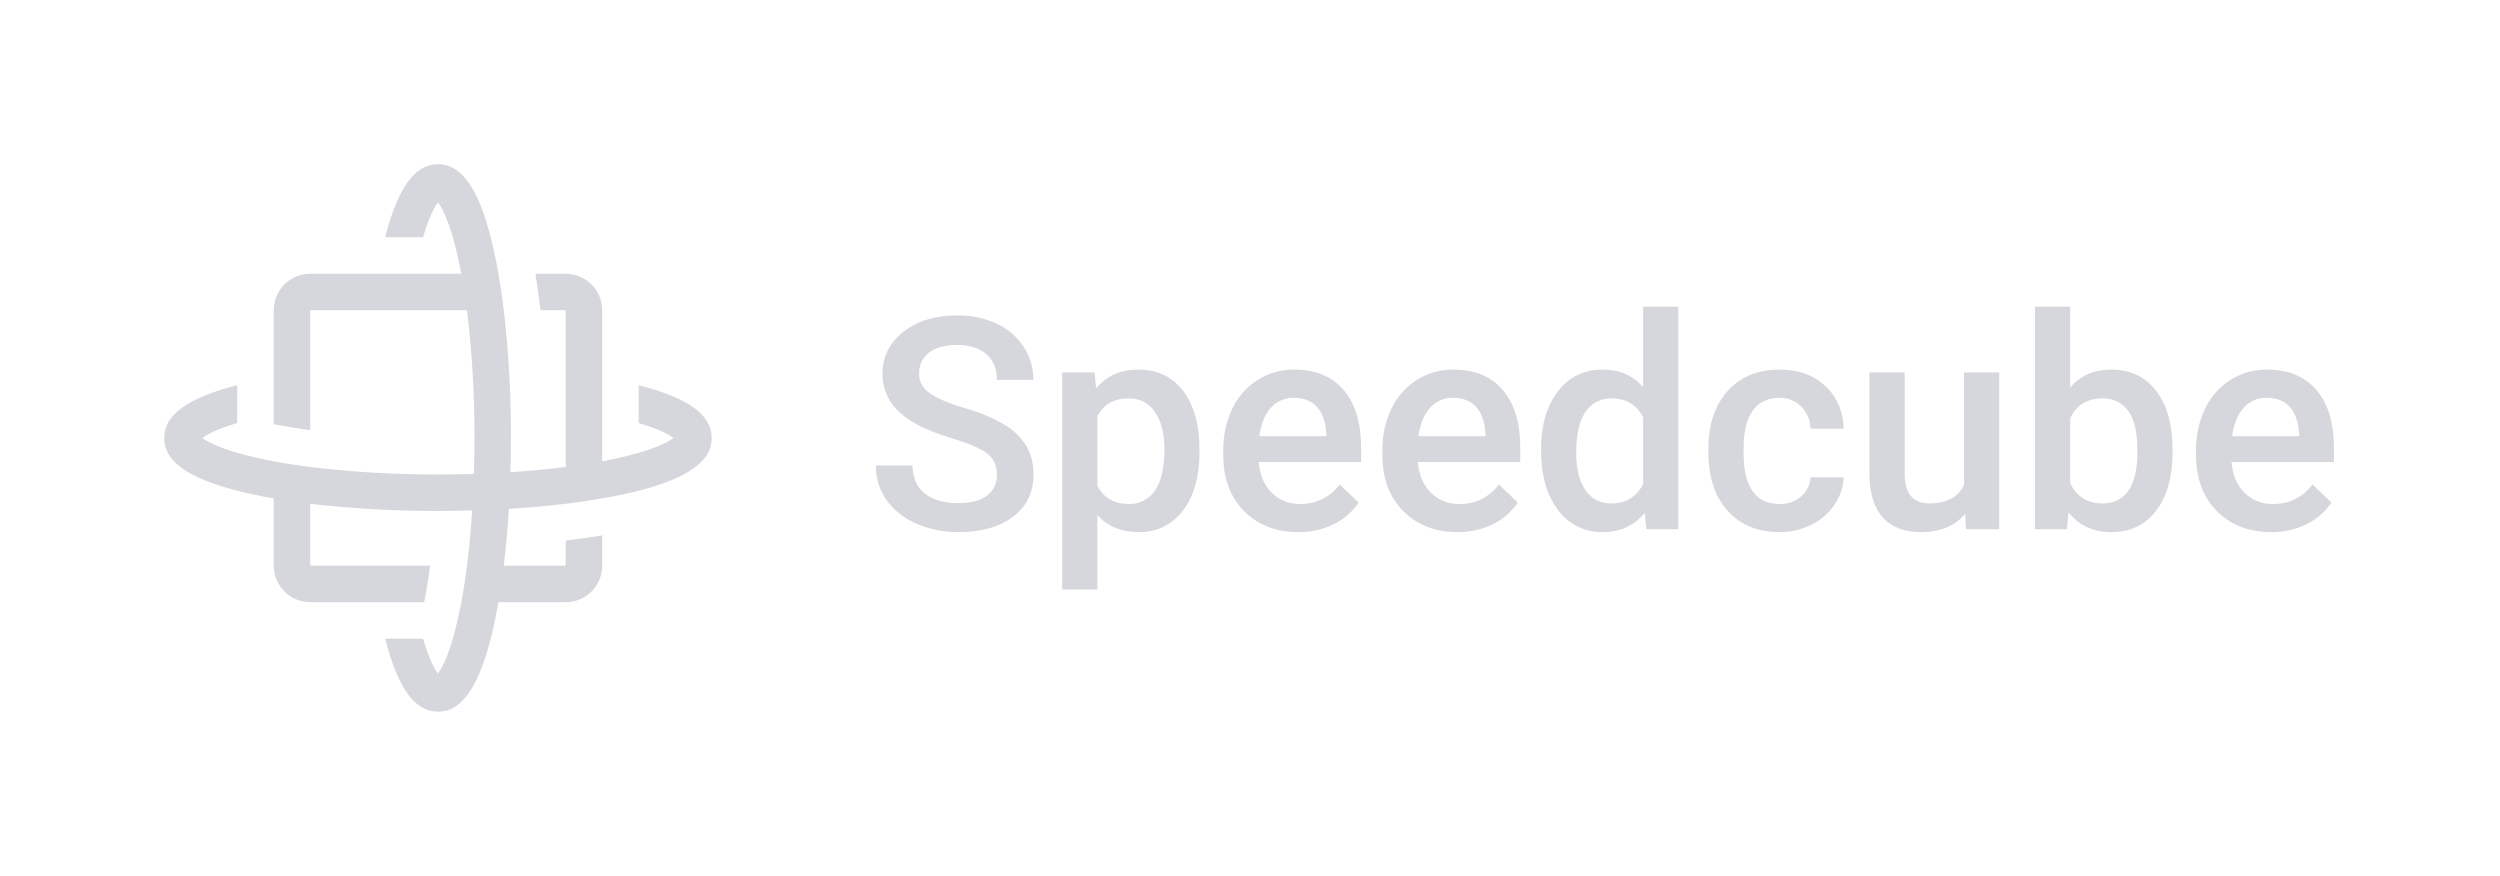
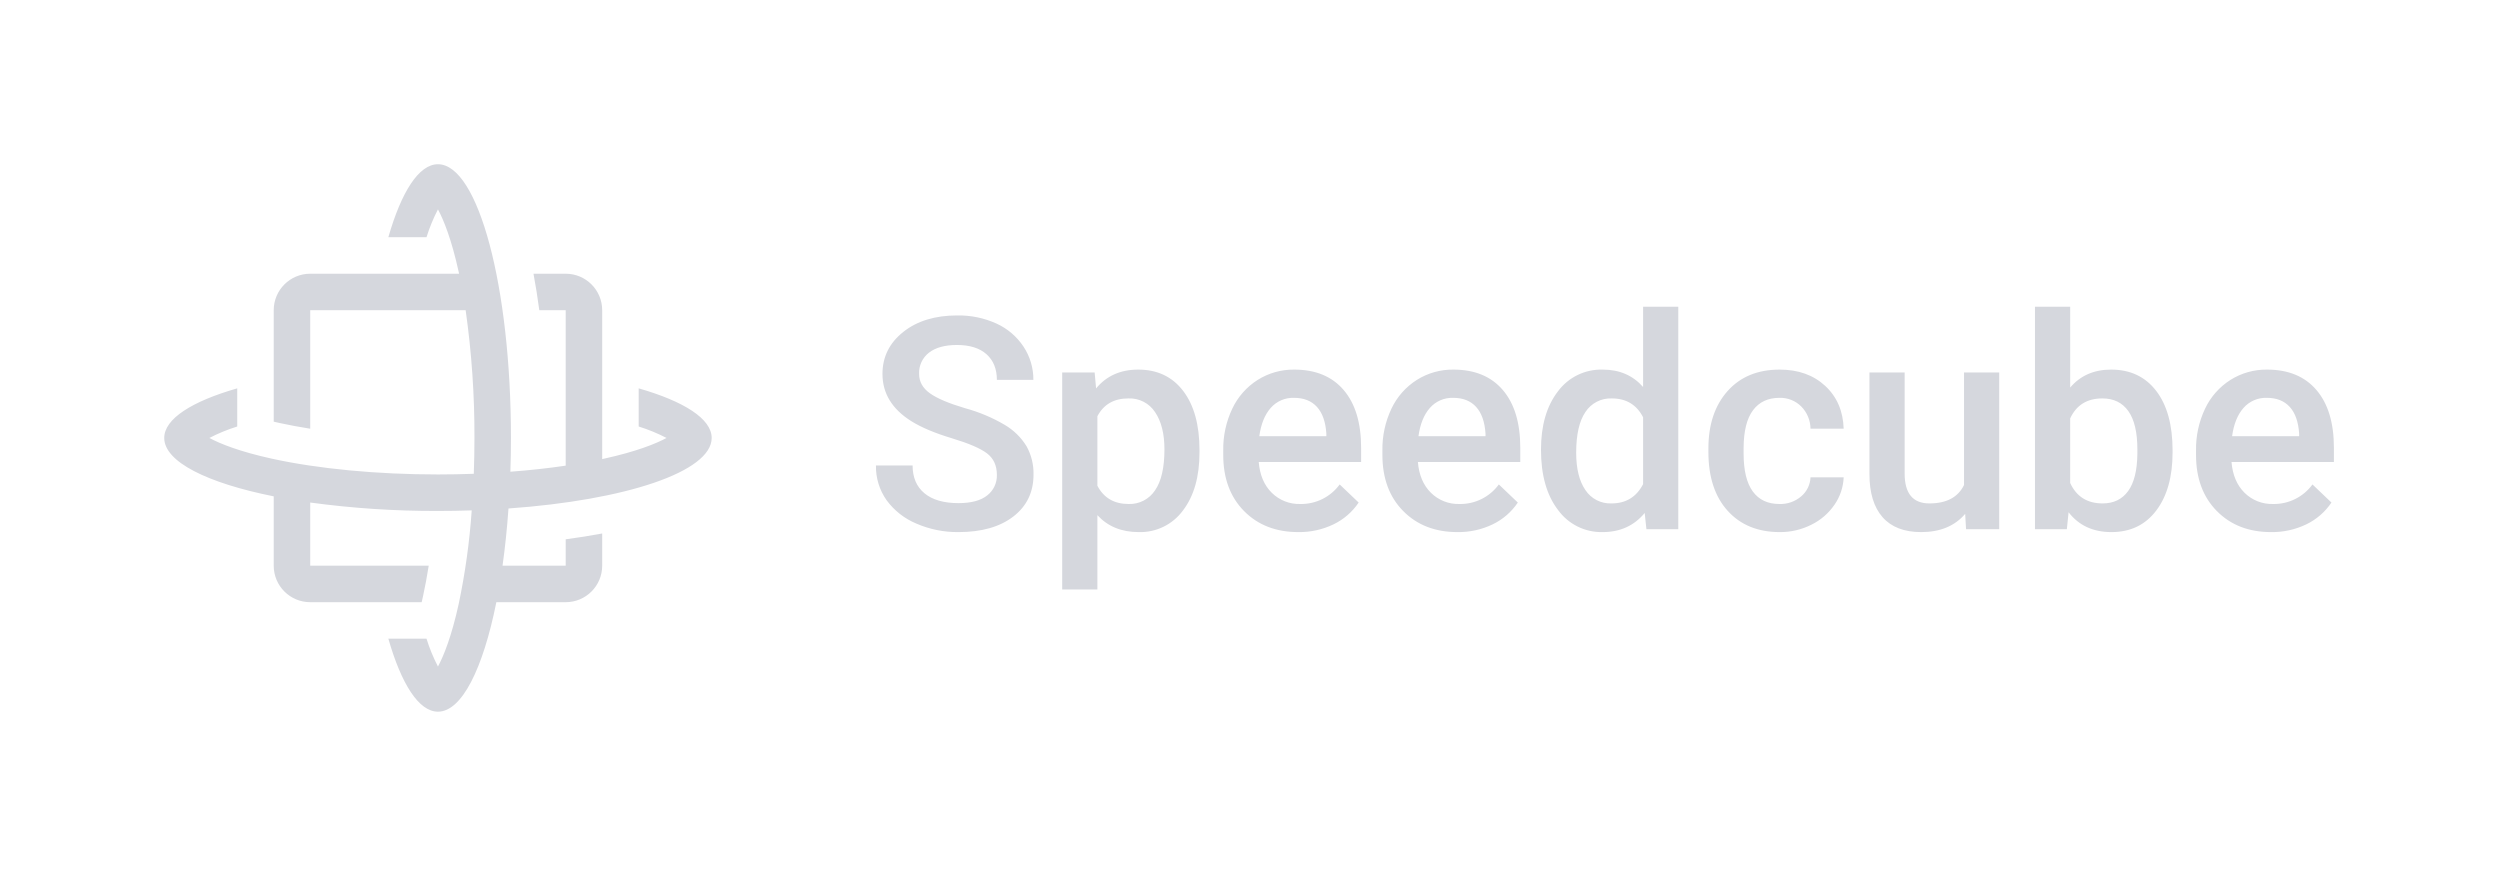
<svg xmlns="http://www.w3.org/2000/svg" viewBox="0 0 1096 384">
-   <path fill="hsla(220, 10%, 85%, 1)" d="M312,192c0,11.19-12.43,19.07-39.13,24.79q-4.26.915-8.87,1.72c-5.06.88-10.41,1.67-16,2.35-7.87.95-16.23,1.7-24.92,2.22-.52,8.69-1.27,17.05-2.22,24.92H248V236.96c5.56-.65,10.91-1.39,16-2.23V248a16.021,16.021,0,0,1-16,16H218.51q-.81,4.605-1.72,8.87C211.07,299.57,203.19,312,192,312c-10.15,0-17.57-10.21-23.13-32h16.6c2.57,8.79,5.02,13.33,6.53,15.22,2.22-2.78,6.45-11.2,10.12-30.49.05-.24.09-.48.14-.73.93-5,1.75-10.36,2.47-16,.96-7.62,1.73-15.75,2.27-24.22-4.93.15-9.94.22-15,.22a473.685,473.685,0,0,1-56-3.14V248h52.59c-.64,4.84-1.38,9.44-2.19,13.74-.15.78-.3,1.53-.45,2.26H136a16.021,16.021,0,0,1-16-16V218.51q-4.605-.81-8.87-1.72C84.43,211.07,72,203.19,72,192c0-10.15,10.21-17.57,32-23.13v16.6c-8.79,2.57-13.33,5.02-15.22,6.53,2.78,2.22,11.2,6.45,30.49,10.12.24.05.48.09.73.14,5,.93,10.36,1.75,16,2.47A454.358,454.358,0,0,0,192,208q7.965,0,15.76-.24.24-7.785.24-15.76a454.358,454.358,0,0,0-3.27-56H136v52.59c-4.84-.64-9.44-1.38-13.74-2.19-.78-.15-1.53-.3-2.26-.45V136a16.021,16.021,0,0,1,16-16h66.26c-.05-.25-.09-.49-.14-.73-3.67-19.29-7.9-27.71-10.12-30.49-1.51,1.89-3.96,6.43-6.53,15.22h-16.6c5.56-21.79,12.98-32,23.13-32,11.19,0,19.07,12.43,24.79,39.13q.915,4.26,1.72,8.87c.88,5.06,1.67,10.41,2.35,16A473.685,473.685,0,0,1,224,192c0,5.06-.07,10.07-.22,15,8.47-.54,16.6-1.31,24.22-2.27V136H236.96c-.65-5.56-1.39-10.91-2.23-16H248a16.021,16.021,0,0,1,16,16v66.26c.25-.05.49-.09.73-.14,19.29-3.67,27.71-7.9,30.49-10.12-1.89-1.51-6.43-3.96-15.22-6.53v-16.6C301.79,174.43,312,181.85,312,192Zm125.033,16.191q0-6.097-4.286-9.398t-15.46-6.667q-11.175-3.363-17.777-7.491-12.636-7.936-12.635-20.698,0-11.174,9.11-18.412t23.651-7.238a39.974,39.974,0,0,1,17.206,3.555,28.253,28.253,0,0,1,11.872,10.127,25.977,25.977,0,0,1,4.317,14.572h-15.999q0-7.179-4.54-11.24t-12.984-4.061q-7.872,0-12.222,3.35a11.143,11.143,0,0,0-4.349,9.358q0,5.06,4.698,8.441,4.698,3.384,15.491,6.576a70.971,70.971,0,0,1,17.333,7.288,27.586,27.586,0,0,1,9.588,9.398,24.479,24.479,0,0,1,3.047,12.413q0,11.555-8.856,18.38-8.858,6.826-24.031,6.825a45.148,45.148,0,0,1-18.444-3.714,30.971,30.971,0,0,1-13.079-10.254,25.547,25.547,0,0,1-4.667-15.237h16.064q0,7.872,5.206,12.189t14.921,4.317q8.38,0,12.602-3.397A10.959,10.959,0,0,0,437.033,208.191Zm88.824-9.842q0,15.938-7.238,25.429a23.178,23.178,0,0,1-19.428,9.491q-11.303,0-18.095-7.428v32.57H465.668V163.303H479.89l.635,6.984q6.794-8.253,18.477-8.254,12.571,0,19.714,9.364,7.143,9.366,7.143,26Zm-15.365-1.334q0-10.285-4.095-16.316a13.312,13.312,0,0,0-11.714-6.031q-9.461,0-13.587,7.809v30.477q4.189,8,13.714,7.999a13.296,13.296,0,0,0,11.524-5.936Q510.491,209.08,510.492,197.016Zm58.666,36.254q-14.666,0-23.777-9.237T536.27,199.43v-1.905a41.209,41.209,0,0,1,3.969-18.381,30.186,30.186,0,0,1,11.143-12.603,29.451,29.451,0,0,1,16-4.508q14.03,0,21.682,8.951,7.651,8.953,7.651,25.334V202.54H551.825q.697,8.509,5.683,13.46a17.057,17.057,0,0,0,12.539,4.952,20.89,20.89,0,0,0,17.27-8.571l8.317,7.936a27.767,27.767,0,0,1-11.016,9.556A34.499,34.499,0,0,1,569.158,233.27Zm-1.841-58.855a12.993,12.993,0,0,0-10.254,4.443q-3.905,4.446-4.984,12.381h29.396v-1.143q-.508-7.746-4.127-11.714T567.317,174.414ZM638.935,233.27q-14.666,0-23.777-9.237T606.046,199.43v-1.905a41.211,41.211,0,0,1,3.969-18.381,30.187,30.187,0,0,1,11.143-12.603,29.452,29.452,0,0,1,16-4.508q14.03,0,21.682,8.951,7.651,8.953,7.651,25.334V202.54H621.602q.697,8.509,5.683,13.46a17.057,17.057,0,0,0,12.539,4.952,20.89,20.89,0,0,0,17.27-8.571l8.317,7.936a27.767,27.767,0,0,1-11.016,9.556A34.498,34.498,0,0,1,638.935,233.27Zm-1.841-58.855a12.993,12.993,0,0,0-10.254,4.443q-3.905,4.446-4.984,12.381H651.252v-1.143q-.508-7.746-4.127-11.714T637.094,174.414Zm38.475,22.73q0-15.872,7.365-25.492a23.596,23.596,0,0,1,19.746-9.618q10.919,0,17.65,7.619V134.477h15.428V232H721.791l-.762-7.111q-6.921,8.382-18.476,8.381a23.465,23.465,0,0,1-19.524-9.714Q675.569,213.841,675.569,197.144Zm15.429,1.333q0,10.476,4.031,16.35a13.081,13.081,0,0,0,11.46,5.872q9.46,0,13.842-8.444v-29.332q-4.255-8.253-13.714-8.254a13.178,13.178,0,0,0-11.556,5.936Q690.997,186.542,690.998,198.477Zm89.078,22.476a13.952,13.952,0,0,0,9.587-3.364,11.502,11.502,0,0,0,4.064-8.318h14.539a22.666,22.666,0,0,1-4,11.969,26.246,26.246,0,0,1-10.158,8.794,30.282,30.282,0,0,1-13.841,3.237q-14.414,0-22.857-9.333-8.445-9.332-8.444-25.777v-1.587q0-15.683,8.381-25.111t22.857-9.428q12.252,0,19.968,7.143,7.714,7.143,8.095,18.762h-14.539a14.131,14.131,0,0,0-4.032-9.715,12.973,12.973,0,0,0-9.618-3.809q-7.493,0-11.556,5.428-4.065,5.429-4.127,16.477v2.475q0,11.175,4.031,16.667T780.076,220.952Zm81.459,4.317q-6.795,8.001-19.302,8-11.175,0-16.92-6.539-5.748-6.539-5.746-18.92V163.303h15.428v44.316q0,13.081,10.857,13.079,11.238,0,15.175-8.063V163.303h15.428V232H861.916Zm90.919-26.92q0,15.999-7.143,25.46t-19.65,9.46q-12.064,0-18.794-8.698L906.106,232H892.138V134.477h15.429v35.429q6.667-7.872,17.968-7.873,12.571,0,19.745,9.332,7.175,9.334,7.175,26.096Zm-15.429-1.334q0-11.174-3.936-16.761-3.938-5.587-11.429-5.587-10.033,0-14.095,8.762v28.316q4.125,8.953,14.222,8.952,7.238,0,11.175-5.396,3.934-5.395,4.062-16.317ZM995.629,233.27q-14.666,0-23.777-9.237T962.74,199.43v-1.905a41.209,41.209,0,0,1,3.969-18.381,30.186,30.186,0,0,1,11.143-12.603,29.451,29.451,0,0,1,16-4.508q14.03,0,21.682,8.951,7.651,8.953,7.651,25.334V202.54H978.296q.697,8.509,5.683,13.46a17.057,17.057,0,0,0,12.539,4.952,20.89,20.89,0,0,0,17.27-8.571l8.317,7.936a27.767,27.767,0,0,1-11.016,9.556A34.499,34.499,0,0,1,995.629,233.27Zm-1.841-58.855a12.993,12.993,0,0,0-10.254,4.443q-3.905,4.446-4.984,12.381h29.396v-1.143q-.508-7.746-4.127-11.714T993.788,174.414Z" />
+   <path fill="hsla(220, 10%, 85%, 1)" d="M437.033,208.19q0-6.095-4.286-9.396t-15.46-6.667q-11.175-3.365-17.777-7.491-12.636-7.936-12.635-20.698,0-11.174,9.11-18.413t23.651-7.237a39.974,39.974,0,0,1,17.206,3.555,28.253,28.253,0,0,1,11.872,10.127,25.976,25.976,0,0,1,4.317,14.571h-15.999q0-7.178-4.54-11.239t-12.984-4.061q-7.872,0-12.222,3.35a11.143,11.143,0,0,0-4.349,9.358q0,5.06,4.698,8.441,4.698,3.384,15.491,6.576a70.971,70.971,0,0,1,17.333,7.288,27.586,27.586,0,0,1,9.588,9.398,24.475,24.475,0,0,1,3.047,12.412q0,11.556-8.856,18.381-8.858,6.826-24.031,6.825a45.148,45.148,0,0,1-18.444-3.714,30.971,30.971,0,0,1-13.079-10.254,25.55,25.55,0,0,1-4.667-15.238h16.064q0,7.873,5.206,12.19t14.921,4.317q8.38,0,12.602-3.397A10.959,10.959,0,0,0,437.033,208.19Zm88.824-9.841q0,15.938-7.238,25.429a23.178,23.178,0,0,1-19.428,9.491q-11.303,0-18.095-7.428v32.57H465.668V163.303H479.89l.635,6.983q6.794-8.253,18.477-8.254,12.571,0,19.714,9.365t7.143,26Zm-15.365-1.334q0-10.285-4.095-16.316a13.313,13.313,0,0,0-11.714-6.032q-9.461,0-13.587,7.81v30.476q4.189,8.001,13.714,8a13.296,13.296,0,0,0,11.524-5.936Q510.491,209.08,510.492,197.016Zm58.666,36.254q-14.666,0-23.777-9.237T536.27,199.429v-1.904a41.206,41.206,0,0,1,3.969-18.381A30.189,30.189,0,0,1,551.381,166.54a29.46,29.46,0,0,1,16-4.508q14.03,0,21.682,8.952t7.651,25.333V202.54H551.825q.697,8.508,5.683,13.46a17.057,17.057,0,0,0,12.539,4.952,20.89,20.89,0,0,0,17.27-8.571l8.317,7.936a27.767,27.767,0,0,1-11.016,9.556A34.499,34.499,0,0,1,569.158,233.27Zm-1.841-58.856a12.994,12.994,0,0,0-10.254,4.444q-3.905,4.446-4.984,12.381h29.396v-1.143q-.508-7.746-4.127-11.714T567.317,174.413ZM638.935,233.27q-14.666,0-23.777-9.237t-9.111-24.604v-1.904a41.208,41.208,0,0,1,3.969-18.381A30.189,30.189,0,0,1,621.157,166.54a29.46,29.46,0,0,1,16-4.508q14.03,0,21.682,8.952t7.651,25.333V202.54H621.602q.697,8.508,5.683,13.46a17.057,17.057,0,0,0,12.539,4.952,20.89,20.89,0,0,0,17.27-8.571l8.317,7.936a27.767,27.767,0,0,1-11.016,9.556A34.498,34.498,0,0,1,638.935,233.27Zm-1.841-58.856a12.994,12.994,0,0,0-10.254,4.444q-3.905,4.446-4.984,12.381H651.252v-1.143q-.508-7.746-4.127-11.714T637.094,174.413Zm38.475,22.73q0-15.873,7.365-25.492a23.597,23.597,0,0,1,19.746-9.619q10.919,0,17.65,7.619V134.477h15.428V232H721.791l-.762-7.111q-6.921,8.382-18.476,8.381a23.465,23.465,0,0,1-19.524-9.714Q675.569,213.841,675.569,197.144Zm15.429,1.333q0,10.475,4.031,16.349a13.08,13.08,0,0,0,11.46,5.873q9.46,0,13.842-8.444v-29.333q-4.255-8.253-13.714-8.254a13.178,13.178,0,0,0-11.556,5.936Q690.997,186.541,690.998,198.477Zm89.078,22.476a13.952,13.952,0,0,0,9.587-3.364,11.504,11.504,0,0,0,4.064-8.318h14.539a22.666,22.666,0,0,1-4,11.969,26.246,26.246,0,0,1-10.158,8.794,30.282,30.282,0,0,1-13.841,3.237q-14.414,0-22.857-9.333-8.445-9.332-8.444-25.777v-1.588q0-15.681,8.381-25.11t22.857-9.429q12.252,0,19.968,7.143,7.714,7.144,8.095,18.762h-14.539a14.131,14.131,0,0,0-4.032-9.714,12.969,12.969,0,0,0-9.618-3.81q-7.493,0-11.556,5.429-4.065,5.429-4.127,16.476v2.477q0,11.175,4.031,16.666Q772.456,220.953,780.076,220.952Zm81.459,4.317q-6.795,8.001-19.302,8-11.175,0-16.92-6.539-5.748-6.539-5.746-18.921V163.303h15.428v44.316q0,13.081,10.857,13.079,11.238,0,15.175-8.063V163.303h15.428V232H861.916Zm90.919-26.92q0,15.999-7.143,25.46t-19.65,9.46q-12.064,0-18.794-8.698L906.106,232H892.138V134.477h15.429v35.428q6.667-7.872,17.968-7.873,12.571,0,19.745,9.333t7.175,26.096Zm-15.429-1.334q0-11.174-3.936-16.761-3.938-5.587-11.429-5.588-10.033,0-14.095,8.762v28.317q4.125,8.953,14.222,8.952,7.238,0,11.175-5.396,3.934-5.396,4.062-16.317ZM995.629,233.27q-14.666,0-23.777-9.237T962.74,199.429v-1.904a41.206,41.206,0,0,1,3.969-18.381A30.189,30.189,0,0,1,977.852,166.54a29.46,29.46,0,0,1,16-4.508q14.03,0,21.682,8.952t7.651,25.333V202.54H978.296q.697,8.508,5.683,13.46a17.057,17.057,0,0,0,12.539,4.952,20.89,20.89,0,0,0,17.27-8.571l8.317,7.936a27.767,27.767,0,0,1-11.016,9.556A34.499,34.499,0,0,1,995.629,233.27Zm-1.841-58.856a12.994,12.994,0,0,0-10.254,4.444q-3.905,4.446-4.984,12.381h29.396v-1.143q-.508-7.746-4.127-11.714T993.788,174.413ZM104,186.98A75.084,75.084,0,0,0,91.79,192c4.7,2.54,13.24,5.97,27.33,9.07,20.31,4.47,46.2,6.93,72.88,6.93,5.28,0,10.53-.1,15.71-.29.19-5.18.29-10.43.29-15.71a389.417,389.417,0,0,0-3.86-56H136v51.95c-4.74-.75-9.24-1.59-13.45-2.51-.86-.19-1.71-.38-2.55-.58V136a15.996,15.996,0,0,1,16-16h65.26c-.06-.3-.13-.59-.19-.88-3.1-14.09-6.53-22.63-9.07-27.33A75.084,75.084,0,0,0,186.98,104H170.25C175.96,84.14,183.6,72,192,72c17.67,0,32,53.73,32,120q0,7.515-.25,14.8c8.45-.63,16.59-1.52,24.25-2.66V136H236.43c-.74-5.55-1.59-10.9-2.55-16H248a15.996,15.996,0,0,1,16,16v65.26c.3-.06.59-.13.88-.19,14.09-3.1,22.63-6.53,27.33-9.07A75.084,75.084,0,0,0,280,186.98V170.25c19.86,5.71,32,13.35,32,21.75,0,14.82-37.79,27.29-89.08,30.92-.62,8.8-1.5,17.2-2.61,25.08H248V236.43c5.55-.74,10.9-1.59,16-2.55V248a15.996,15.996,0,0,1-16,16H217.6c-5.84,29.15-15.13,48-25.6,48-8.4,0-16.04-12.14-21.75-32h16.73A75.084,75.084,0,0,0,192,292.21c2.54-4.7,5.97-13.24,9.07-27.33a298.883,298.883,0,0,0,5.73-41.13q-7.275.255-14.8.25a405.708,405.708,0,0,1-56-3.69V248h51.95c-.75,4.74-1.59,9.24-2.51,13.45-.19.86-.38,1.71-.58,2.55H136a15.996,15.996,0,0,1-16-16V217.6c-29.15-5.84-48-15.13-48-25.6,0-8.4,12.14-16.04,32-21.75Z" />
</svg>
